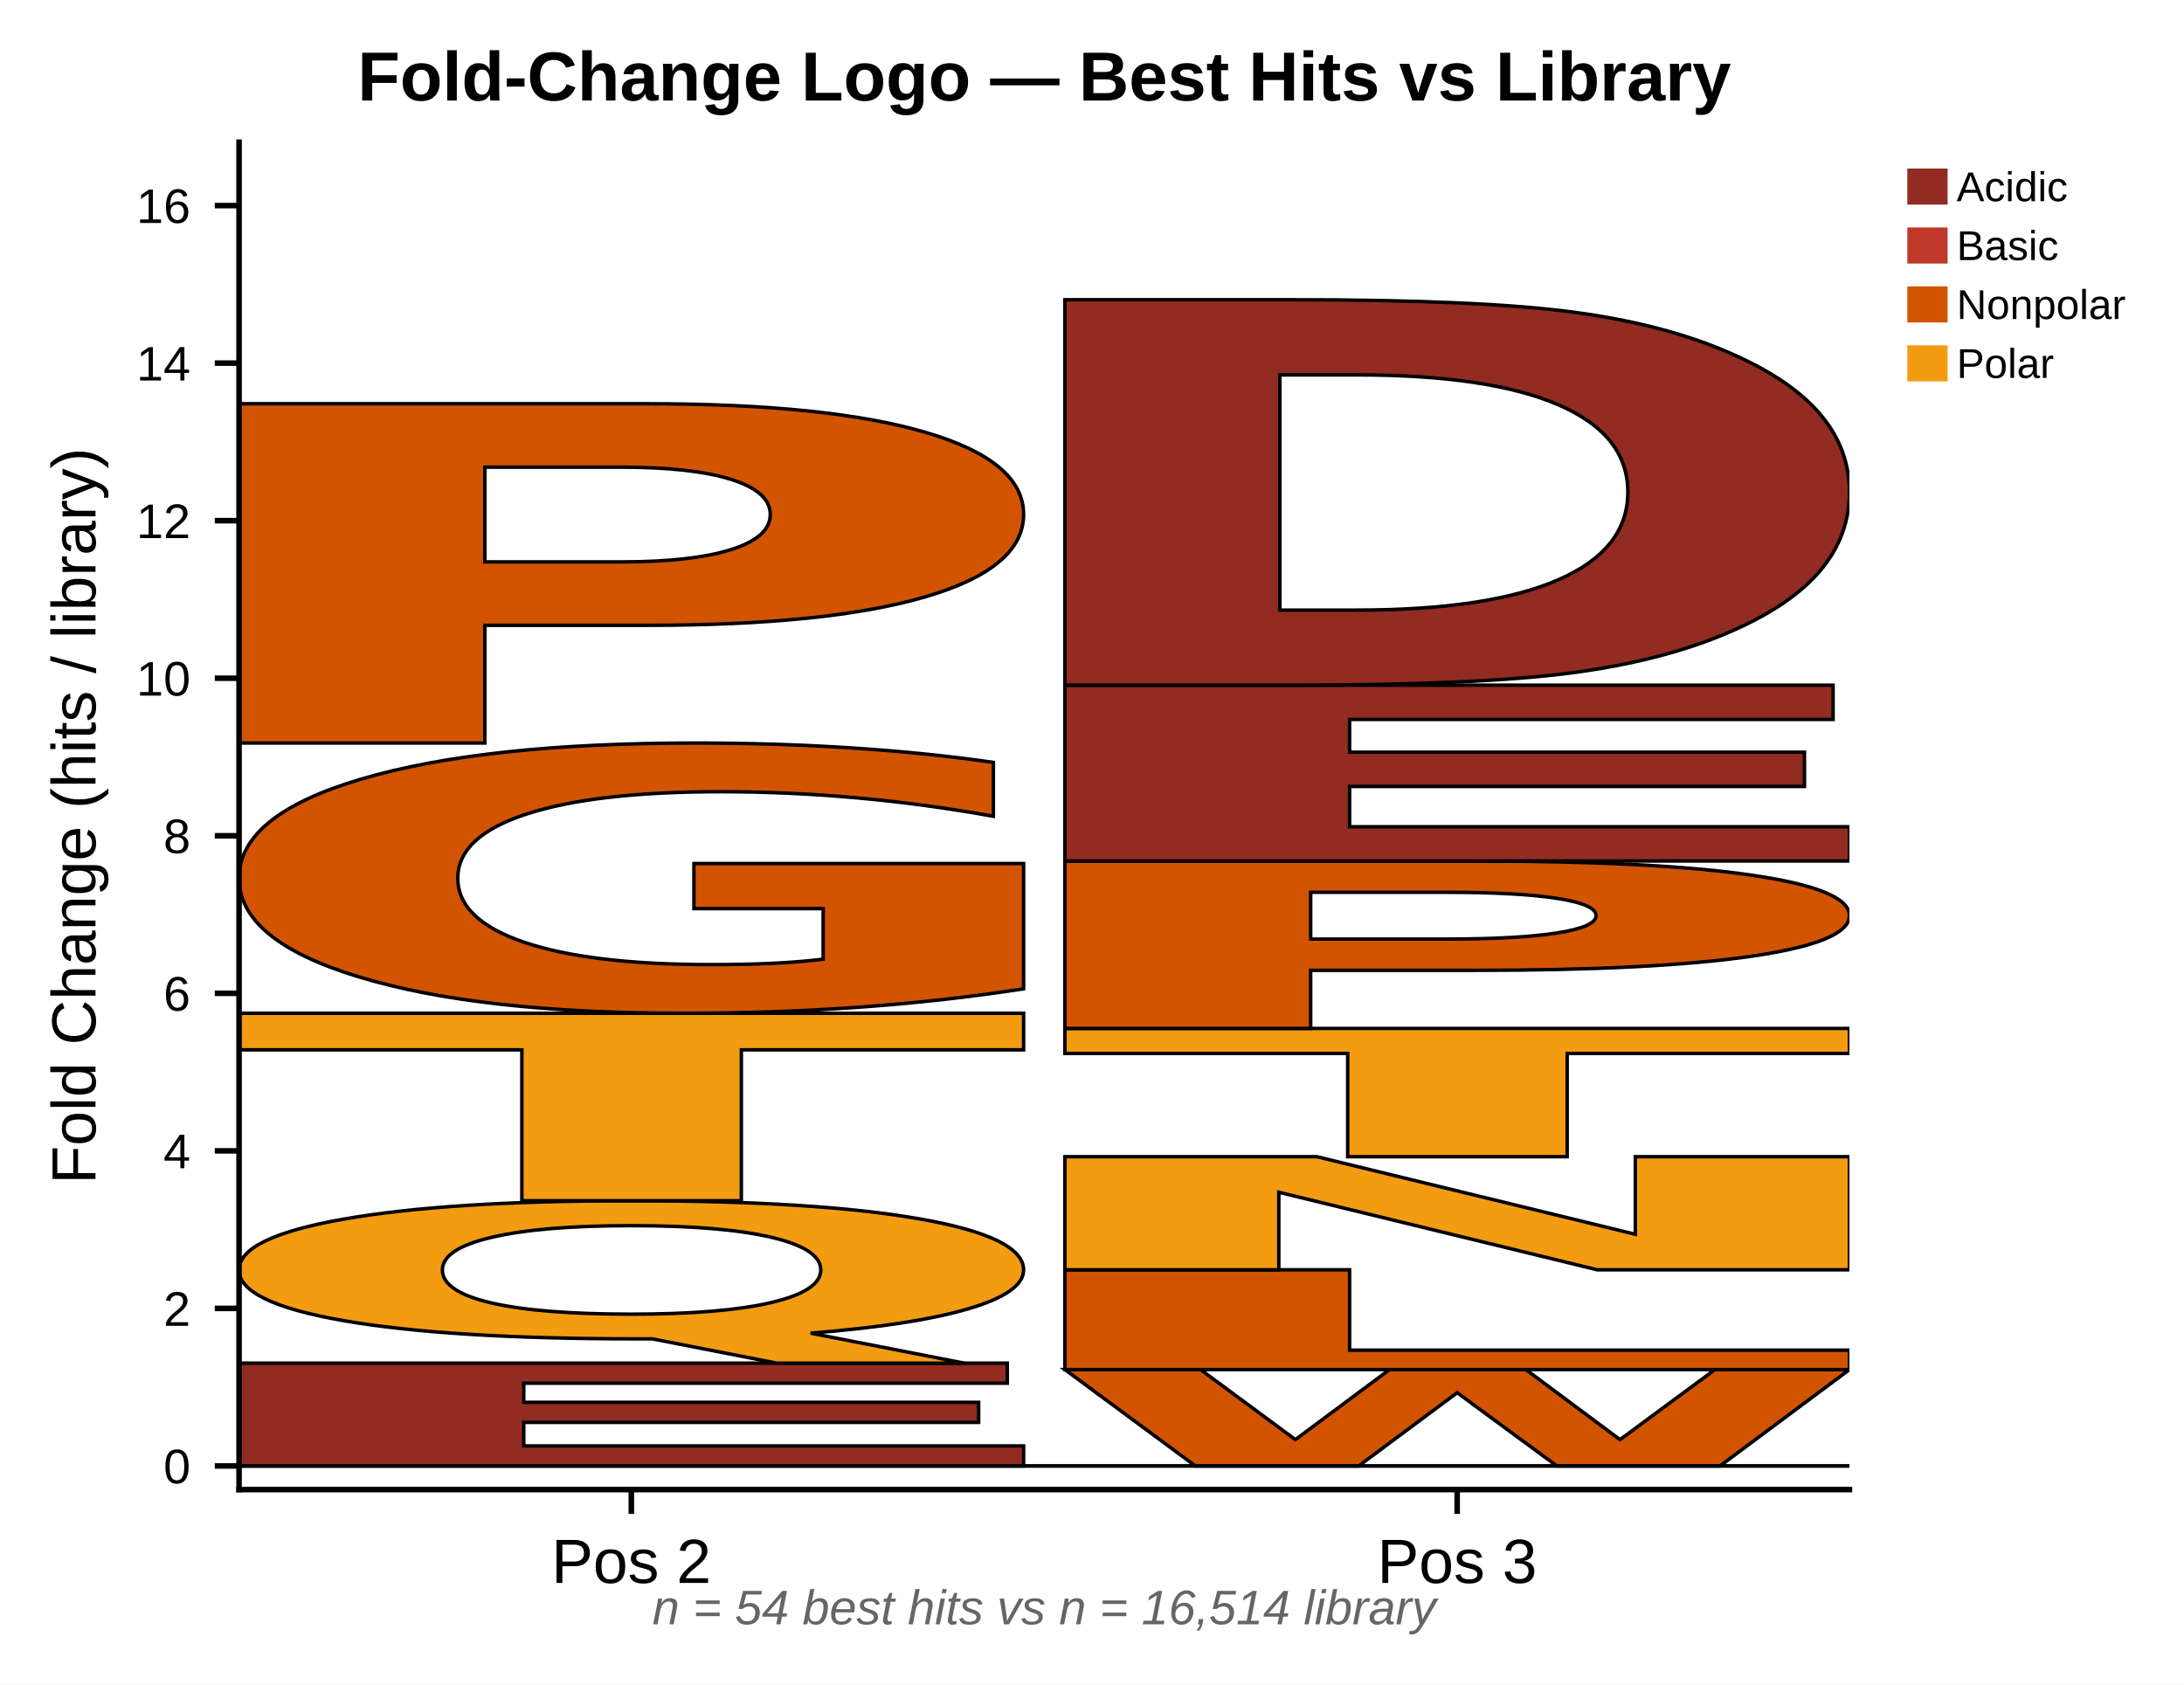
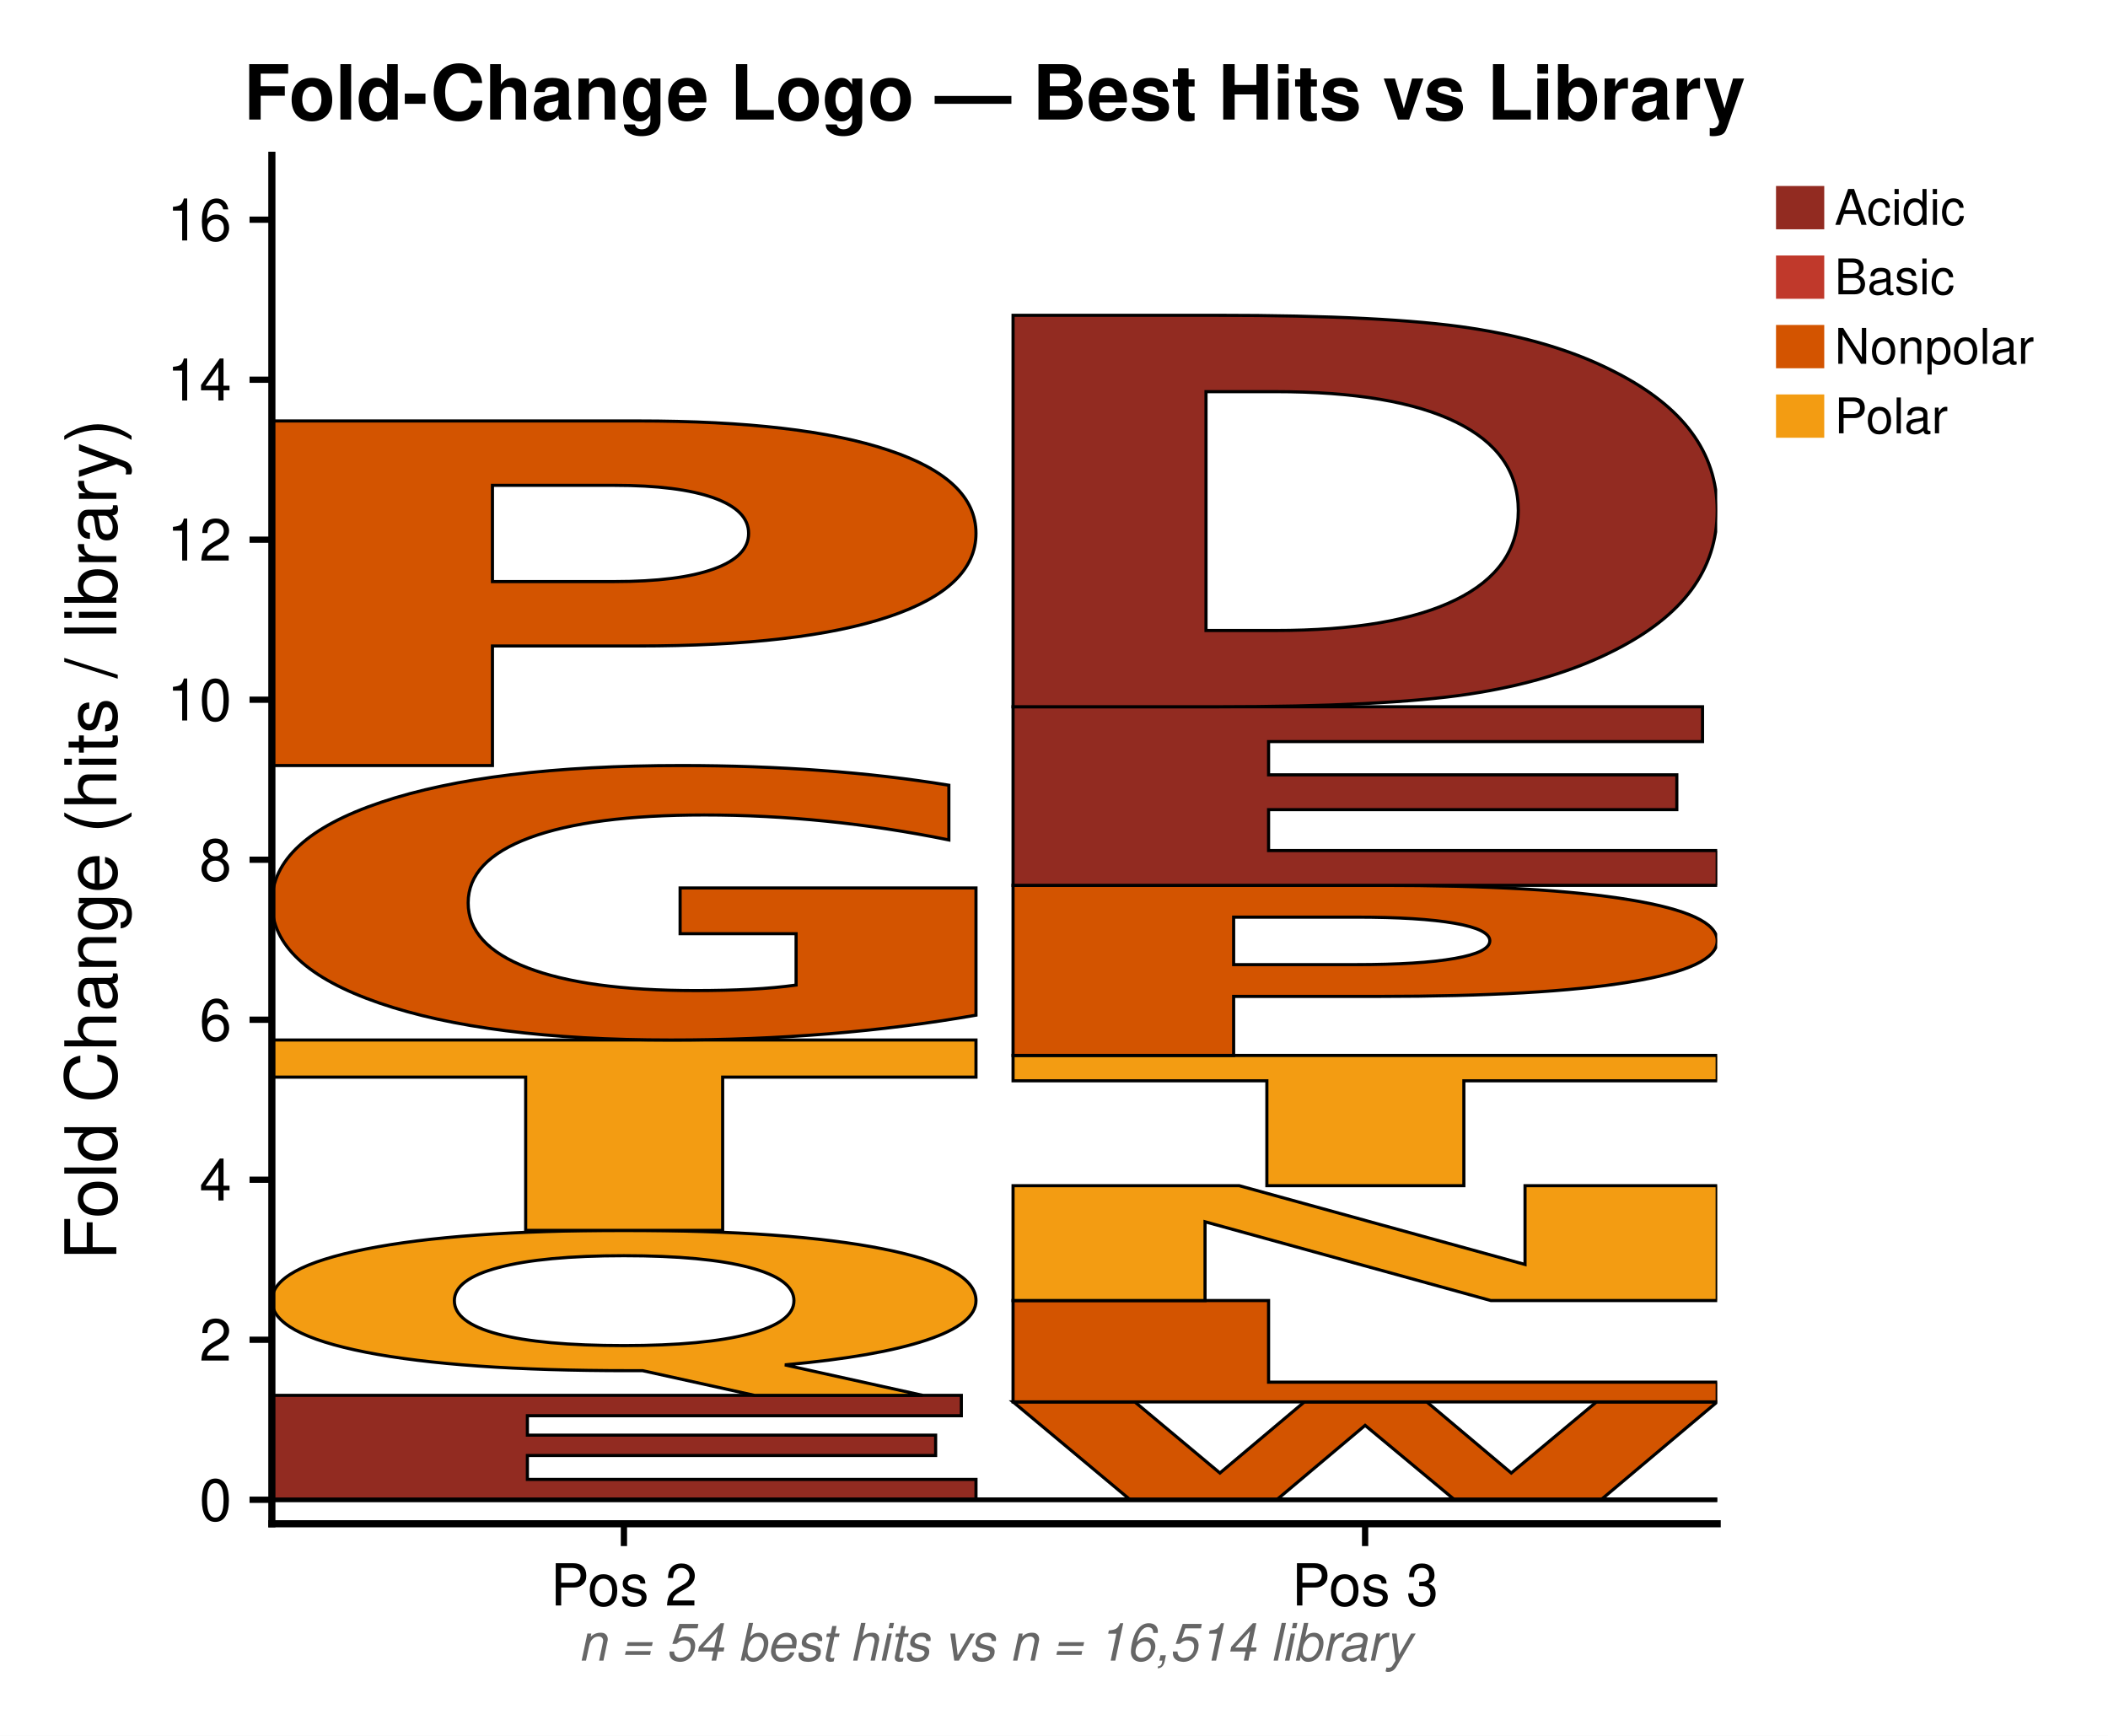
- <svg xmlns="http://www.w3.org/2000/svg" xmlns:xlink="http://www.w3.org/1999/xlink" width="314.545pt" height="242.637pt" viewBox="0 0 314.545 242.637" version="1.1">
+ <svg xmlns="http://www.w3.org/2000/svg" xmlns:xlink="http://www.w3.org/1999/xlink" width="236.006pt" height="194.354pt" viewBox="0 0 236.006 194.354" version="1.1">
  <defs>
    <style type="text/css">*{stroke-linejoin: round; stroke-linecap: butt}</style>
  </defs>
  <g id="figure_1">
    <g id="patch_1">
-       <path d="M 0 242.637  L 314.545 242.637  L 314.545 0  L 0 0  z " style="fill: #ffffff" />
+       <path d="M 0 194.354  L 236.006 194.354  L 236.006 0  L 0 0  z " style="fill: #ffffff" />
    </g>
    <g id="axes_1">
      <g id="patch_2">
-         <path d="M 34.431 214.556  L 266.359 214.556  L 266.359 20.48  L 34.431 20.48  z " style="fill: #ffffff" />
+         <path d="M 30.437 170.611  L 192.251 170.611  L 192.251 17.388  L 30.437 17.388  z " style="fill: #ffffff" />
      </g>
      <g id="line2d_1">
-         <path d="M 34.431 211.152  L 266.359 211.152  " clip-path="url(#p900e8e4051)" style="fill: none; stroke: #000000; stroke-width: 0.5; stroke-linecap: square" />
+         <path d="M 30.437 167.923  L 192.251 167.923  " clip-path="url(#p68fd74bd12)" style="fill: none; stroke: #000000; stroke-width: 0.5; stroke-linecap: square" />
      </g>
      <g id="patch_3">
-         <path d="M 34.431 196.345  L 145.07 196.345  L 145.07 199.232  L 75.435 199.232  L 75.435 201.987  L 140.946 201.987  L 140.946 204.875  L 75.435 204.875  L 75.435 208.267  L 147.422 208.267  L 147.422 211.152  L 34.431 211.152  L 34.431 196.345  z " clip-path="url(#p900e8e4051)" style="fill: #922b21; stroke: #000000; stroke-width: 0.5; stroke-linejoin: miter" />
+         <path d="M 30.437 156.233  L 107.629 156.233  L 107.629 158.513  L 59.045 158.513  L 59.045 160.688  L 104.751 160.688  L 104.751 162.967  L 59.045 162.967  L 59.045 165.646  L 109.269 165.646  L 109.269 167.923  L 30.437 167.923  L 30.437 156.233  z " clip-path="url(#p68fd74bd12)" style="fill: #922b21; stroke: #000000; stroke-width: 0.35; stroke-linejoin: miter" />
      </g>
      <g id="patch_4">
-         <path d="M 93.94 192.846  L 91.727 192.846  Q 64.586 192.846 49.497 190.225  Q 34.431 187.599 34.431 182.92  Q 34.431 178.249 49.473 175.603  Q 64.515 172.952 90.927 172.952  Q 117.621 172.952 132.521 175.578  Q 147.422 178.2 147.422 182.92  Q 147.422 186.159 139.512 188.501  Q 131.603 190.842 116.75 192.023  L 138.877 196.345  L 111.877 196.345  L 93.94 192.846  z M 90.927 176.541  Q 77.98 176.541 70.847 178.212  Q 63.715 179.883 63.715 182.92  Q 63.715 186.007 70.682 187.649  Q 77.674 189.287 90.927 189.287  Q 103.944 189.287 111.077 187.616  Q 118.209 185.941 118.209 182.92  Q 118.209 179.883 111.077 178.212  Q 103.944 176.541 90.927 176.541  z " clip-path="url(#p900e8e4051)" style="fill: #f39c12; stroke: #000000; stroke-width: 0.5; stroke-linejoin: miter" />
+         <path d="M 71.955 153.471  L 70.411 153.471  Q 51.475 153.471 40.948 151.401  Q 30.437 149.328 30.437 145.634  Q 30.437 141.946 40.931 139.857  Q 51.426 137.765 69.853 137.765  Q 88.477 137.765 98.873 139.838  Q 109.269 141.907 109.269 145.634  Q 109.269 148.191 103.751 150.04  Q 98.233 151.889 87.87 152.821  L 103.308 156.233  L 84.47 156.233  L 71.955 153.471  z M 69.853 140.598  Q 60.82 140.598 55.844 141.917  Q 50.868 143.236 50.868 145.634  Q 50.868 148.071 55.729 149.367  Q 60.607 150.661 69.853 150.661  Q 78.935 150.661 83.912 149.341  Q 88.888 148.019 88.888 145.634  Q 88.888 143.236 83.912 141.917  Q 78.935 140.598 69.853 140.598  z " clip-path="url(#p68fd74bd12)" style="fill: #f39c12; stroke: #000000; stroke-width: 0.35; stroke-linejoin: miter" />
      </g>
      <g id="patch_5">
-         <path d="M 34.431 145.95  L 147.422 145.95  L 147.422 151.216  L 106.771 151.216  L 106.771 172.952  L 75.16 172.952  L 75.16 151.216  L 34.431 151.216  L 34.431 145.95  z " clip-path="url(#p900e8e4051)" style="fill: #f39c12; stroke: #000000; stroke-width: 0.5; stroke-linejoin: miter" />
+         <path d="M 30.437 116.446  L 109.269 116.446  L 109.269 120.604  L 80.908 120.604  L 80.908 137.765  L 58.853 137.765  L 58.853 120.604  L 30.437 120.604  L 30.437 116.446  z " clip-path="url(#p68fd74bd12)" style="fill: #f39c12; stroke: #000000; stroke-width: 0.35; stroke-linejoin: miter" />
      </g>
      <g id="patch_6">
-         <path d="M 147.422 142.428  Q 136.027 144.189 123.77 145.073  Q 111.514 145.95 98.447 145.95  Q 68.921 145.95 51.676 140.707  Q 34.431 135.465 34.431 126.5  Q 34.431 117.43 51.98 112.228  Q 69.554 107.025 100.119 107.025  Q 111.894 107.025 122.681 107.733  Q 133.494 108.432 143.066 109.815  L 143.066 117.575  Q 133.19 115.798 123.416 114.921  Q 113.641 114.037 103.816 114.037  Q 85.634 114.037 75.783 117.269  Q 65.933 120.493 65.933 126.5  Q 65.933 132.45 75.429 135.698  Q 84.925 138.938 102.398 138.938  Q 107.158 138.938 111.235 138.753  Q 115.312 138.56 118.554 138.158  L 118.554 130.874  L 99.941 130.874  L 99.941 124.385  L 147.422 124.385  L 147.422 142.428  z " clip-path="url(#p900e8e4051)" style="fill: #d35400; stroke: #000000; stroke-width: 0.5; stroke-linejoin: miter" />
+         <path d="M 109.269 113.666  Q 101.319 115.056 92.768 115.754  Q 84.217 116.446 75.1 116.446  Q 54.5 116.446 42.468 112.307  Q 30.437 108.168 30.437 101.09  Q 30.437 93.93 42.68 89.823  Q 54.942 85.715 76.266 85.715  Q 84.482 85.715 92.008 86.274  Q 99.552 86.826 106.231 87.918  L 106.231 94.044  Q 99.34 92.641 92.521 91.949  Q 85.701 91.251 78.846 91.251  Q 66.161 91.251 59.288 93.803  Q 52.415 96.348 52.415 101.09  Q 52.415 105.788 59.041 108.352  Q 65.666 110.911 77.857 110.911  Q 81.178 110.911 84.022 110.765  Q 86.867 110.612 89.128 110.295  L 89.128 104.544  L 76.143 104.544  L 76.143 99.421  L 109.269 99.421  L 109.269 113.666  z " clip-path="url(#p68fd74bd12)" style="fill: #d35400; stroke: #000000; stroke-width: 0.35; stroke-linejoin: miter" />
      </g>
      <g id="patch_7">
-         <path d="M 34.431 58.154  L 93.163 58.154  Q 119.38 58.154 133.386 62.302  Q 147.422 66.439 147.422 74.096  Q 147.422 81.794 133.386 85.931  Q 119.38 90.068 93.163 90.068  L 69.829 90.068  L 69.829 107.025  L 34.431 107.025  L 34.431 58.154  z M 69.829 67.288  L 69.829 80.935  L 89.396 80.935  Q 99.695 80.935 105.315 79.154  Q 110.935 77.374 110.935 74.096  Q 110.935 70.828 105.315 69.058  Q 99.695 67.288 89.396 67.288  L 69.829 67.288  z " clip-path="url(#p900e8e4051)" style="fill: #d35400; stroke: #000000; stroke-width: 0.5; stroke-linejoin: miter" />
+         <path d="M 30.437 47.132  L 71.413 47.132  Q 89.705 47.132 99.477 50.406  Q 109.269 53.673 109.269 59.717  Q 109.269 65.795 99.477 69.061  Q 89.705 72.328 71.413 72.328  L 55.134 72.328  L 55.134 85.715  L 30.437 85.715  L 30.437 47.132  z M 55.134 54.342  L 55.134 65.117  L 68.786 65.117  Q 75.971 65.117 79.892 63.711  Q 83.813 62.306 83.813 59.717  Q 83.813 57.137 79.892 55.74  Q 75.971 54.342 68.786 54.342  L 55.134 54.342  z " clip-path="url(#p68fd74bd12)" style="fill: #d35400; stroke: #000000; stroke-width: 0.35; stroke-linejoin: miter" />
      </g>
      <g id="patch_8">
-         <path d="M 153.369 197.272  L 172.906 197.272  L 186.564 207.359  L 200.12 197.272  L 219.76 197.272  L 233.316 207.359  L 246.991 197.272  L 266.359 197.272  L 247.72 211.152  L 224.217 211.152  L 209.864 200.601  L 195.681 211.152  L 172.161 211.152  L 153.369 197.272  z " clip-path="url(#p900e8e4051)" style="fill: #d35400; stroke: #000000; stroke-width: 0.5; stroke-linejoin: miter" />
+         <path d="M 113.419 156.965  L 127.05 156.965  L 136.579 164.929  L 146.037 156.965  L 159.739 156.965  L 169.197 164.929  L 178.738 156.965  L 192.251 156.965  L 179.247 167.923  L 162.849 167.923  L 152.835 159.593  L 142.939 167.923  L 126.53 167.923  L 113.419 156.965  z " clip-path="url(#p68fd74bd12)" style="fill: #d35400; stroke: #000000; stroke-width: 0.35; stroke-linejoin: miter" />
      </g>
      <g id="patch_9">
-         <path d="M 153.369 182.9  L 194.373 182.9  L 194.373 194.473  L 266.359 194.473  L 266.359 197.272  L 153.369 197.272  L 153.369 182.9  z " clip-path="url(#p900e8e4051)" style="fill: #d35400; stroke: #000000; stroke-width: 0.5; stroke-linejoin: miter" />
+         <path d="M 113.419 145.619  L 142.027 145.619  L 142.027 154.755  L 192.251 154.755  L 192.251 156.965  L 113.419 156.965  L 113.419 145.619  z " clip-path="url(#p68fd74bd12)" style="fill: #d35400; stroke: #000000; stroke-width: 0.35; stroke-linejoin: miter" />
      </g>
      <g id="patch_10">
-         <path d="M 153.369 166.61  L 189.663 166.61  L 235.524 177.782  L 235.524 166.61  L 266.359 166.61  L 266.359 182.9  L 230.038 182.9  L 184.177 171.728  L 184.177 182.9  L 153.369 182.9  L 153.369 166.61  z " clip-path="url(#p900e8e4051)" style="fill: #f39c12; stroke: #000000; stroke-width: 0.5; stroke-linejoin: miter" />
+         <path d="M 113.419 132.758  L 138.741 132.758  L 170.738 141.578  L 170.738 132.758  L 192.251 132.758  L 192.251 145.619  L 166.91 145.619  L 134.913 136.798  L 134.913 145.619  L 113.419 145.619  L 113.419 132.758  z " clip-path="url(#p68fd74bd12)" style="fill: #f39c12; stroke: #000000; stroke-width: 0.35; stroke-linejoin: miter" />
      </g>
      <g id="patch_11">
-         <path d="M 153.369 148.134  L 266.359 148.134  L 266.359 151.737  L 225.709 151.737  L 225.709 166.61  L 194.098 166.61  L 194.098 151.737  L 153.369 151.737  L 153.369 148.134  z " clip-path="url(#p900e8e4051)" style="fill: #f39c12; stroke: #000000; stroke-width: 0.5; stroke-linejoin: miter" />
+         <path d="M 113.419 118.171  L 192.251 118.171  L 192.251 121.015  L 163.89 121.015  L 163.89 132.758  L 141.835 132.758  L 141.835 121.015  L 113.419 121.015  L 113.419 118.171  z " clip-path="url(#p68fd74bd12)" style="fill: #f39c12; stroke: #000000; stroke-width: 0.35; stroke-linejoin: miter" />
      </g>
      <g id="patch_12">
-         <path d="M 153.369 124.017  L 212.1 124.017  Q 238.318 124.017 252.324 126.064  Q 266.359 128.105 266.359 131.884  Q 266.359 135.682 252.324 137.724  Q 238.318 139.766 212.1 139.766  L 188.767 139.766  L 188.767 148.134  L 153.369 148.134  L 153.369 124.017  z M 188.767 128.524  L 188.767 135.259  L 208.334 135.259  Q 218.633 135.259 224.253 134.38  Q 229.873 133.501 229.873 131.884  Q 229.873 130.271 224.253 129.397  Q 218.633 128.524 208.334 128.524  L 188.767 128.524  z " clip-path="url(#p900e8e4051)" style="fill: #d35400; stroke: #000000; stroke-width: 0.5; stroke-linejoin: miter" />
+         <path d="M 113.419 99.13  L 154.395 99.13  Q 172.687 99.13 182.459 100.746  Q 192.251 102.358 192.251 105.341  Q 192.251 108.34 182.459 109.952  Q 172.687 111.564 154.395 111.564  L 138.115 111.564  L 138.115 118.171  L 113.419 118.171  L 113.419 99.13  z M 138.115 102.689  L 138.115 108.006  L 151.767 108.006  Q 158.953 108.006 162.874 107.312  Q 166.795 106.618 166.795 105.341  Q 166.795 104.068 162.874 103.378  Q 158.953 102.689 151.767 102.689  L 138.115 102.689  z " clip-path="url(#p68fd74bd12)" style="fill: #d35400; stroke: #000000; stroke-width: 0.35; stroke-linejoin: miter" />
      </g>
      <g id="patch_13">
-         <path d="M 153.369 98.689  L 264.007 98.689  L 264.007 103.629  L 194.373 103.629  L 194.373 108.341  L 259.883 108.341  L 259.883 113.28  L 194.373 113.28  L 194.373 119.083  L 266.359 119.083  L 266.359 124.017  L 153.369 124.017  L 153.369 98.689  z " clip-path="url(#p900e8e4051)" style="fill: #922b21; stroke: #000000; stroke-width: 0.5; stroke-linejoin: miter" />
+         <path d="M 113.419 79.134  L 190.61 79.134  L 190.61 83.034  L 142.027 83.034  L 142.027 86.754  L 187.733 86.754  L 187.733 90.654  L 142.027 90.654  L 142.027 95.235  L 192.251 95.235  L 192.251 99.13  L 113.419 99.13  L 113.419 79.134  z " clip-path="url(#p68fd74bd12)" style="fill: #922b21; stroke: #000000; stroke-width: 0.35; stroke-linejoin: miter" />
      </g>
      <g id="patch_14">
-         <path d="M 184.332 54  L 184.332 87.874  L 195.425 87.874  Q 214.394 87.874 224.406 83.519  Q 234.444 79.164 234.444 70.871  Q 234.444 62.626 224.458 58.319  Q 214.497 54 195.425 54  L 184.332 54  z M 153.369 43.172  L 186.005 43.172  Q 213.364 43.172 226.748 44.981  Q 240.132 46.777 249.707 51.096  Q 258.149 54.856 262.241 59.77  Q 266.359 64.672 266.359 70.871  Q 266.359 77.165 262.241 82.091  Q 258.149 87.017 249.707 90.765  Q 240.055 95.084 226.542 96.893  Q 213.03 98.689 186.005 98.689  L 153.369 98.689  L 153.369 43.172  z " clip-path="url(#p900e8e4051)" style="fill: #922b21; stroke: #000000; stroke-width: 0.5; stroke-linejoin: miter" />
+         <path d="M 135.021 43.852  L 135.021 70.595  L 142.761 70.595  Q 155.995 70.595 162.981 67.157  Q 169.984 63.719 169.984 57.172  Q 169.984 50.662 163.017 47.262  Q 156.067 43.852 142.761 43.852  L 135.021 43.852  z M 113.419 35.303  L 136.188 35.303  Q 155.277 35.303 164.615 36.731  Q 173.953 38.15 180.633 41.56  Q 186.523 44.528 189.378 48.408  Q 192.251 52.278 192.251 57.172  Q 192.251 62.141 189.378 66.03  Q 186.523 69.919 180.633 72.878  Q 173.899 76.288 164.471 77.716  Q 155.044 79.134 136.188 79.134  L 113.419 79.134  L 113.419 35.303  z " clip-path="url(#p68fd74bd12)" style="fill: #922b21; stroke: #000000; stroke-width: 0.35; stroke-linejoin: miter" />
      </g>
      <g id="matplotlib.axis_1">
        <g id="xtick_1">
          <g id="line2d_2">
            <defs>
-               <path id="ma5fd68a308" d="M 0 0  L 0 3.5  " style="stroke: #000000; stroke-width: 0.8" />
+               <path id="m9f0cc16232" d="M 0 0  L 0 2.5  " style="stroke: #000000; stroke-width: 0.7" />
            </defs>
            <g>
-               <use xlink:href="#ma5fd68a308" x="90.927" y="214.556" style="stroke: #000000; stroke-width: 0.8" />
+               <use xlink:href="#m9f0cc16232" x="69.853" y="170.611" style="stroke: #000000; stroke-width: 0.7" />
            </g>
          </g>
          <g id="text_1">
-             <text style="font-size: 9px; font-family: 'Arial', 'DejaVu Sans', sans-serif; text-anchor: middle" x="90.927" y="227.998" transform="rotate(-0 90.92653 227.9977)">Pos 2</text>
+             <text style="font-size: 6.5px; font-family: 'Helvetica', 'Arial', 'Liberation Sans', 'DejaVu Sans', sans-serif; text-anchor: middle" x="69.853" y="179.763" transform="rotate(-0 69.8531 179.7631)">Pos 2</text>
          </g>
        </g>
        <g id="xtick_2">
          <g id="line2d_3">
            <g>
-               <use xlink:href="#ma5fd68a308" x="209.864" y="214.556" style="stroke: #000000; stroke-width: 0.8" />
+               <use xlink:href="#m9f0cc16232" x="152.835" y="170.611" style="stroke: #000000; stroke-width: 0.7" />
            </g>
          </g>
          <g id="text_2">
-             <text style="font-size: 9px; font-family: 'Arial', 'DejaVu Sans', sans-serif; text-anchor: middle" x="209.864" y="227.998" transform="rotate(-0 209.864 227.9977)">Pos 3</text>
+             <text style="font-size: 6.5px; font-family: 'Helvetica', 'Arial', 'Liberation Sans', 'DejaVu Sans', sans-serif; text-anchor: middle" x="152.835" y="179.763" transform="rotate(-0 152.8349 179.7631)">Pos 3</text>
          </g>
        </g>
      </g>
      <g id="matplotlib.axis_2">
        <g id="ytick_1">
          <g id="line2d_4">
            <defs>
-               <path id="mc04a5546f6" d="M 0 0  L -3.5 0  " style="stroke: #000000; stroke-width: 0.8" />
+               <path id="mb9b7d6d1ef" d="M 0 0  L -2.5 0  " style="stroke: #000000; stroke-width: 0.7" />
            </defs>
            <g>
-               <use xlink:href="#mc04a5546f6" x="34.431" y="211.152" style="stroke: #000000; stroke-width: 0.8" />
+               <use xlink:href="#mb9b7d6d1ef" x="30.437" y="167.923" style="stroke: #000000; stroke-width: 0.7" />
            </g>
          </g>
          <g id="text_3">
-             <text style="font-size: 7px; font-family: 'Arial', 'DejaVu Sans', sans-serif; text-anchor: end" x="27.431" y="213.657" transform="rotate(-0 27.43125 213.6571)">0</text>
+             <text style="font-size: 6.5px; font-family: 'Helvetica', 'Arial', 'Liberation Sans', 'DejaVu Sans', sans-serif; text-anchor: end" x="25.937" y="170.249" transform="rotate(-0 25.93672 170.2495)">0</text>
          </g>
        </g>
        <g id="ytick_2">
          <g id="line2d_5">
            <g>
-               <use xlink:href="#mc04a5546f6" x="34.431" y="188.459" style="stroke: #000000; stroke-width: 0.8" />
+               <use xlink:href="#mb9b7d6d1ef" x="30.437" y="150.008" style="stroke: #000000; stroke-width: 0.7" />
            </g>
          </g>
          <g id="text_4">
-             <text style="font-size: 7px; font-family: 'Arial', 'DejaVu Sans', sans-serif; text-anchor: end" x="27.431" y="190.965" transform="rotate(-0 27.43125 190.9647)">2</text>
+             <text style="font-size: 6.5px; font-family: 'Helvetica', 'Arial', 'Liberation Sans', 'DejaVu Sans', sans-serif; text-anchor: end" x="25.937" y="152.334" transform="rotate(-0 25.93672 152.3338)">2</text>
          </g>
        </g>
        <g id="ytick_3">
          <g id="line2d_6">
            <g>
-               <use xlink:href="#mc04a5546f6" x="34.431" y="165.767" style="stroke: #000000; stroke-width: 0.8" />
+               <use xlink:href="#mb9b7d6d1ef" x="30.437" y="132.092" style="stroke: #000000; stroke-width: 0.7" />
            </g>
          </g>
          <g id="text_5">
-             <text style="font-size: 7px; font-family: 'Arial', 'DejaVu Sans', sans-serif; text-anchor: end" x="27.431" y="168.272" transform="rotate(-0 27.43125 168.2722)">4</text>
+             <text style="font-size: 6.5px; font-family: 'Helvetica', 'Arial', 'Liberation Sans', 'DejaVu Sans', sans-serif; text-anchor: end" x="25.937" y="134.418" transform="rotate(-0 25.93672 134.4182)">4</text>
          </g>
        </g>
        <g id="ytick_4">
          <g id="line2d_7">
            <g>
-               <use xlink:href="#mc04a5546f6" x="34.431" y="143.075" style="stroke: #000000; stroke-width: 0.8" />
+               <use xlink:href="#mb9b7d6d1ef" x="30.437" y="114.176" style="stroke: #000000; stroke-width: 0.7" />
            </g>
          </g>
          <g id="text_6">
-             <text style="font-size: 7px; font-family: 'Arial', 'DejaVu Sans', sans-serif; text-anchor: end" x="27.431" y="145.58" transform="rotate(-0 27.43125 145.5798)">6</text>
+             <text style="font-size: 6.5px; font-family: 'Helvetica', 'Arial', 'Liberation Sans', 'DejaVu Sans', sans-serif; text-anchor: end" x="25.937" y="116.503" transform="rotate(-0 25.93672 116.5026)">6</text>
          </g>
        </g>
        <g id="ytick_5">
          <g id="line2d_8">
            <g>
-               <use xlink:href="#mc04a5546f6" x="34.431" y="120.382" style="stroke: #000000; stroke-width: 0.8" />
+               <use xlink:href="#mb9b7d6d1ef" x="30.437" y="96.261" style="stroke: #000000; stroke-width: 0.7" />
            </g>
          </g>
          <g id="text_7">
-             <text style="font-size: 7px; font-family: 'Arial', 'DejaVu Sans', sans-serif; text-anchor: end" x="27.431" y="122.887" transform="rotate(-0 27.43125 122.8874)">8</text>
+             <text style="font-size: 6.5px; font-family: 'Helvetica', 'Arial', 'Liberation Sans', 'DejaVu Sans', sans-serif; text-anchor: end" x="25.937" y="98.587" transform="rotate(-0 25.93672 98.58694)">8</text>
          </g>
        </g>
        <g id="ytick_6">
          <g id="line2d_9">
            <g>
-               <use xlink:href="#mc04a5546f6" x="34.431" y="97.69" style="stroke: #000000; stroke-width: 0.8" />
+               <use xlink:href="#mb9b7d6d1ef" x="30.437" y="78.345" style="stroke: #000000; stroke-width: 0.7" />
            </g>
          </g>
          <g id="text_8">
-             <text style="font-size: 7px; font-family: 'Arial', 'DejaVu Sans', sans-serif; text-anchor: end" x="27.431" y="100.195" transform="rotate(-0 27.43125 100.195)">10</text>
+             <text style="font-size: 6.5px; font-family: 'Helvetica', 'Arial', 'Liberation Sans', 'DejaVu Sans', sans-serif; text-anchor: end" x="25.937" y="80.671" transform="rotate(-0 25.93672 80.67131)">10</text>
          </g>
        </g>
        <g id="ytick_7">
          <g id="line2d_10">
            <g>
-               <use xlink:href="#mc04a5546f6" x="34.431" y="74.997" style="stroke: #000000; stroke-width: 0.8" />
+               <use xlink:href="#mb9b7d6d1ef" x="30.437" y="60.429" style="stroke: #000000; stroke-width: 0.7" />
            </g>
          </g>
          <g id="text_9">
-             <text style="font-size: 7px; font-family: 'Arial', 'DejaVu Sans', sans-serif; text-anchor: end" x="27.431" y="77.503" transform="rotate(-0 27.43125 77.5026)">12</text>
+             <text style="font-size: 6.5px; font-family: 'Helvetica', 'Arial', 'Liberation Sans', 'DejaVu Sans', sans-serif; text-anchor: end" x="25.937" y="62.756" transform="rotate(-0 25.93672 62.75567)">12</text>
          </g>
        </g>
        <g id="ytick_8">
          <g id="line2d_11">
            <g>
-               <use xlink:href="#mc04a5546f6" x="34.431" y="52.305" style="stroke: #000000; stroke-width: 0.8" />
+               <use xlink:href="#mb9b7d6d1ef" x="30.437" y="42.514" style="stroke: #000000; stroke-width: 0.7" />
            </g>
          </g>
          <g id="text_10">
-             <text style="font-size: 7px; font-family: 'Arial', 'DejaVu Sans', sans-serif; text-anchor: end" x="27.431" y="54.81" transform="rotate(-0 27.43125 54.81019)">14</text>
+             <text style="font-size: 6.5px; font-family: 'Helvetica', 'Arial', 'Liberation Sans', 'DejaVu Sans', sans-serif; text-anchor: end" x="25.937" y="44.84" transform="rotate(-0 25.93672 44.84004)">14</text>
          </g>
        </g>
        <g id="ytick_9">
          <g id="line2d_12">
            <g>
-               <use xlink:href="#mc04a5546f6" x="34.431" y="29.613" style="stroke: #000000; stroke-width: 0.8" />
+               <use xlink:href="#mb9b7d6d1ef" x="30.437" y="24.598" style="stroke: #000000; stroke-width: 0.7" />
            </g>
          </g>
          <g id="text_11">
-             <text style="font-size: 7px; font-family: 'Arial', 'DejaVu Sans', sans-serif; text-anchor: end" x="27.431" y="32.118" transform="rotate(-0 27.43125 32.11778)">16</text>
+             <text style="font-size: 6.5px; font-family: 'Helvetica', 'Arial', 'Liberation Sans', 'DejaVu Sans', sans-serif; text-anchor: end" x="25.937" y="26.924" transform="rotate(-0 25.93672 26.9244)">16</text>
          </g>
        </g>
        <g id="text_12">
-           <text style="font-size: 9px; font-family: 'Arial', 'DejaVu Sans', sans-serif; text-anchor: middle" x="13.752" y="117.518" transform="rotate(-90 13.75172 117.5177)">Fold Change (hits / library)</text>
+           <text style="font-size: 8px; font-family: 'Helvetica', 'Arial', 'Liberation Sans', 'DejaVu Sans', sans-serif; text-anchor: middle" x="13.024" y="93.999" transform="rotate(-90 13.02375 93.99913)">Fold Change (hits / library)</text>
        </g>
      </g>
      <g id="line2d_13">
-         <path d="M 34.431 211.152  L 266.359 211.152  " clip-path="url(#p900e8e4051)" style="fill: none; stroke: #000000; stroke-width: 0.5; stroke-linecap: square" />
+         <path d="M 30.437 167.923  L 192.251 167.923  " clip-path="url(#p68fd74bd12)" style="fill: none; stroke: #000000; stroke-width: 0.5; stroke-linecap: square" />
      </g>
      <g id="patch_15">
-         <path d="M 34.431 214.556  L 34.431 20.48  " style="fill: none; stroke: #000000; stroke-width: 0.8; stroke-linejoin: miter; stroke-linecap: square" />
+         <path d="M 30.437 170.611  L 30.437 17.388  " style="fill: none; stroke: #000000; stroke-width: 0.8; stroke-linejoin: miter; stroke-linecap: square" />
      </g>
      <g id="patch_16">
-         <path d="M 34.431 214.556  L 266.359 214.556  " style="fill: none; stroke: #000000; stroke-width: 0.8; stroke-linejoin: miter; stroke-linecap: square" />
+         <path d="M 30.437 170.611  L 192.251 170.611  " style="fill: none; stroke: #000000; stroke-width: 0.8; stroke-linejoin: miter; stroke-linecap: square" />
      </g>
      <g id="text_13">
-         <text style="font-style: italic; font-size: 7px; font-family: 'Arial', 'DejaVu Sans', sans-serif; text-anchor: middle; fill: #666666" x="150.395" y="233.963" transform="rotate(-0 150.3953 233.9633)">n = 54 best hits  vs  n = 16,514 library</text>
+         <text style="font-style: italic; font-size: 5.8px; font-family: 'Helvetica', 'Arial', 'Liberation Sans', 'DejaVu Sans', sans-serif; text-anchor: middle; fill: #666666" x="111.344" y="185.933" transform="rotate(-0 111.344 185.9328)">n = 54 best hits  vs  n = 16,514 library</text>
      </g>
      <g id="text_14">
-         <text style="font-weight: 700; font-size: 10px; font-family: 'Arial', 'DejaVu Sans', sans-serif; text-anchor: middle" x="150.395" y="14.48" transform="rotate(-0 150.3953 14.47969)">Fold-Change Logo — Best Hits vs Library</text>
+         <text style="font-weight: 700; font-size: 8.5px; font-family: 'Helvetica', 'Arial', 'Liberation Sans', 'DejaVu Sans', sans-serif; text-anchor: middle" x="111.344" y="13.388" transform="rotate(-0 111.344 13.38773)">Fold-Change Logo — Best Hits vs Library</text>
      </g>
      <g id="legend_1">
        <g id="patch_17">
-           <path d="M 275.198 28.974  L 279.998 28.974  L 279.998 24.774  L 275.198 24.774  z " style="fill: #922b21; stroke: #922b21; stroke-linejoin: miter" />
+           <path d="M 199.338 25.175  L 203.738 25.175  L 203.738 21.325  L 199.338 21.325  z " style="fill: #922b21; stroke: #922b21; stroke-linejoin: miter" />
        </g>
        <g id="text_15">
-           <text style="font-size: 6px; font-family: 'Arial', 'DejaVu Sans', sans-serif; text-anchor: start" x="281.798" y="28.974" transform="rotate(-0 281.7978 28.97437)">Acidic</text>
+           <text style="font-size: 5.5px; font-family: 'Helvetica', 'Arial', 'Liberation Sans', 'DejaVu Sans', sans-serif; text-anchor: start" x="205.388" y="25.175" transform="rotate(-0 205.3876 25.17453)">Acidic</text>
        </g>
        <g id="patch_18">
-           <path d="M 275.198 37.462  L 279.998 37.462  L 279.998 33.262  L 275.198 33.262  z " style="fill: #c0392b; stroke: #c0392b; stroke-linejoin: miter" />
+           <path d="M 199.338 32.954  L 203.738 32.954  L 203.738 29.104  L 199.338 29.104  z " style="fill: #c0392b; stroke: #c0392b; stroke-linejoin: miter" />
        </g>
        <g id="text_16">
-           <text style="font-size: 6px; font-family: 'Arial', 'DejaVu Sans', sans-serif; text-anchor: start" x="281.798" y="37.462" transform="rotate(-0 281.7978 37.46156)">Basic</text>
+           <text style="font-size: 5.5px; font-family: 'Helvetica', 'Arial', 'Liberation Sans', 'DejaVu Sans', sans-serif; text-anchor: start" x="205.388" y="32.954" transform="rotate(-0 205.3876 32.95445)">Basic</text>
        </g>
        <g id="patch_19">
-           <path d="M 275.198 45.949  L 279.998 45.949  L 279.998 41.749  L 275.198 41.749  z " style="fill: #d35400; stroke: #d35400; stroke-linejoin: miter" />
+           <path d="M 199.338 40.734  L 203.738 40.734  L 203.738 36.884  L 199.338 36.884  z " style="fill: #d35400; stroke: #d35400; stroke-linejoin: miter" />
        </g>
        <g id="text_17">
-           <text style="font-size: 6px; font-family: 'Arial', 'DejaVu Sans', sans-serif; text-anchor: start" x="281.798" y="45.949" transform="rotate(-0 281.7978 45.94875)">Nonpolar</text>
+           <text style="font-size: 5.5px; font-family: 'Helvetica', 'Arial', 'Liberation Sans', 'DejaVu Sans', sans-serif; text-anchor: start" x="205.388" y="40.734" transform="rotate(-0 205.3876 40.73438)">Nonpolar</text>
        </g>
        <g id="patch_20">
-           <path d="M 275.198 54.436  L 279.998 54.436  L 279.998 50.236  L 275.198 50.236  z " style="fill: #f39c12; stroke: #f39c12; stroke-linejoin: miter" />
+           <path d="M 199.338 48.514  L 203.738 48.514  L 203.738 44.664  L 199.338 44.664  z " style="fill: #f39c12; stroke: #f39c12; stroke-linejoin: miter" />
        </g>
        <g id="text_18">
-           <text style="font-size: 6px; font-family: 'Arial', 'DejaVu Sans', sans-serif; text-anchor: start" x="281.798" y="54.436" transform="rotate(-0 281.7978 54.43594)">Polar</text>
+           <text style="font-size: 5.5px; font-family: 'Helvetica', 'Arial', 'Liberation Sans', 'DejaVu Sans', sans-serif; text-anchor: start" x="205.388" y="48.514" transform="rotate(-0 205.3876 48.5143)">Polar</text>
        </g>
      </g>
    </g>
  </g>
  <defs>
-     <clipPath id="p900e8e4051">
-       <rect x="34.431" y="20.48" width="231.928" height="194.076" />
+     <clipPath id="p68fd74bd12">
+       <rect x="30.437" y="17.388" width="161.815" height="153.223" />
    </clipPath>
  </defs>
</svg>
